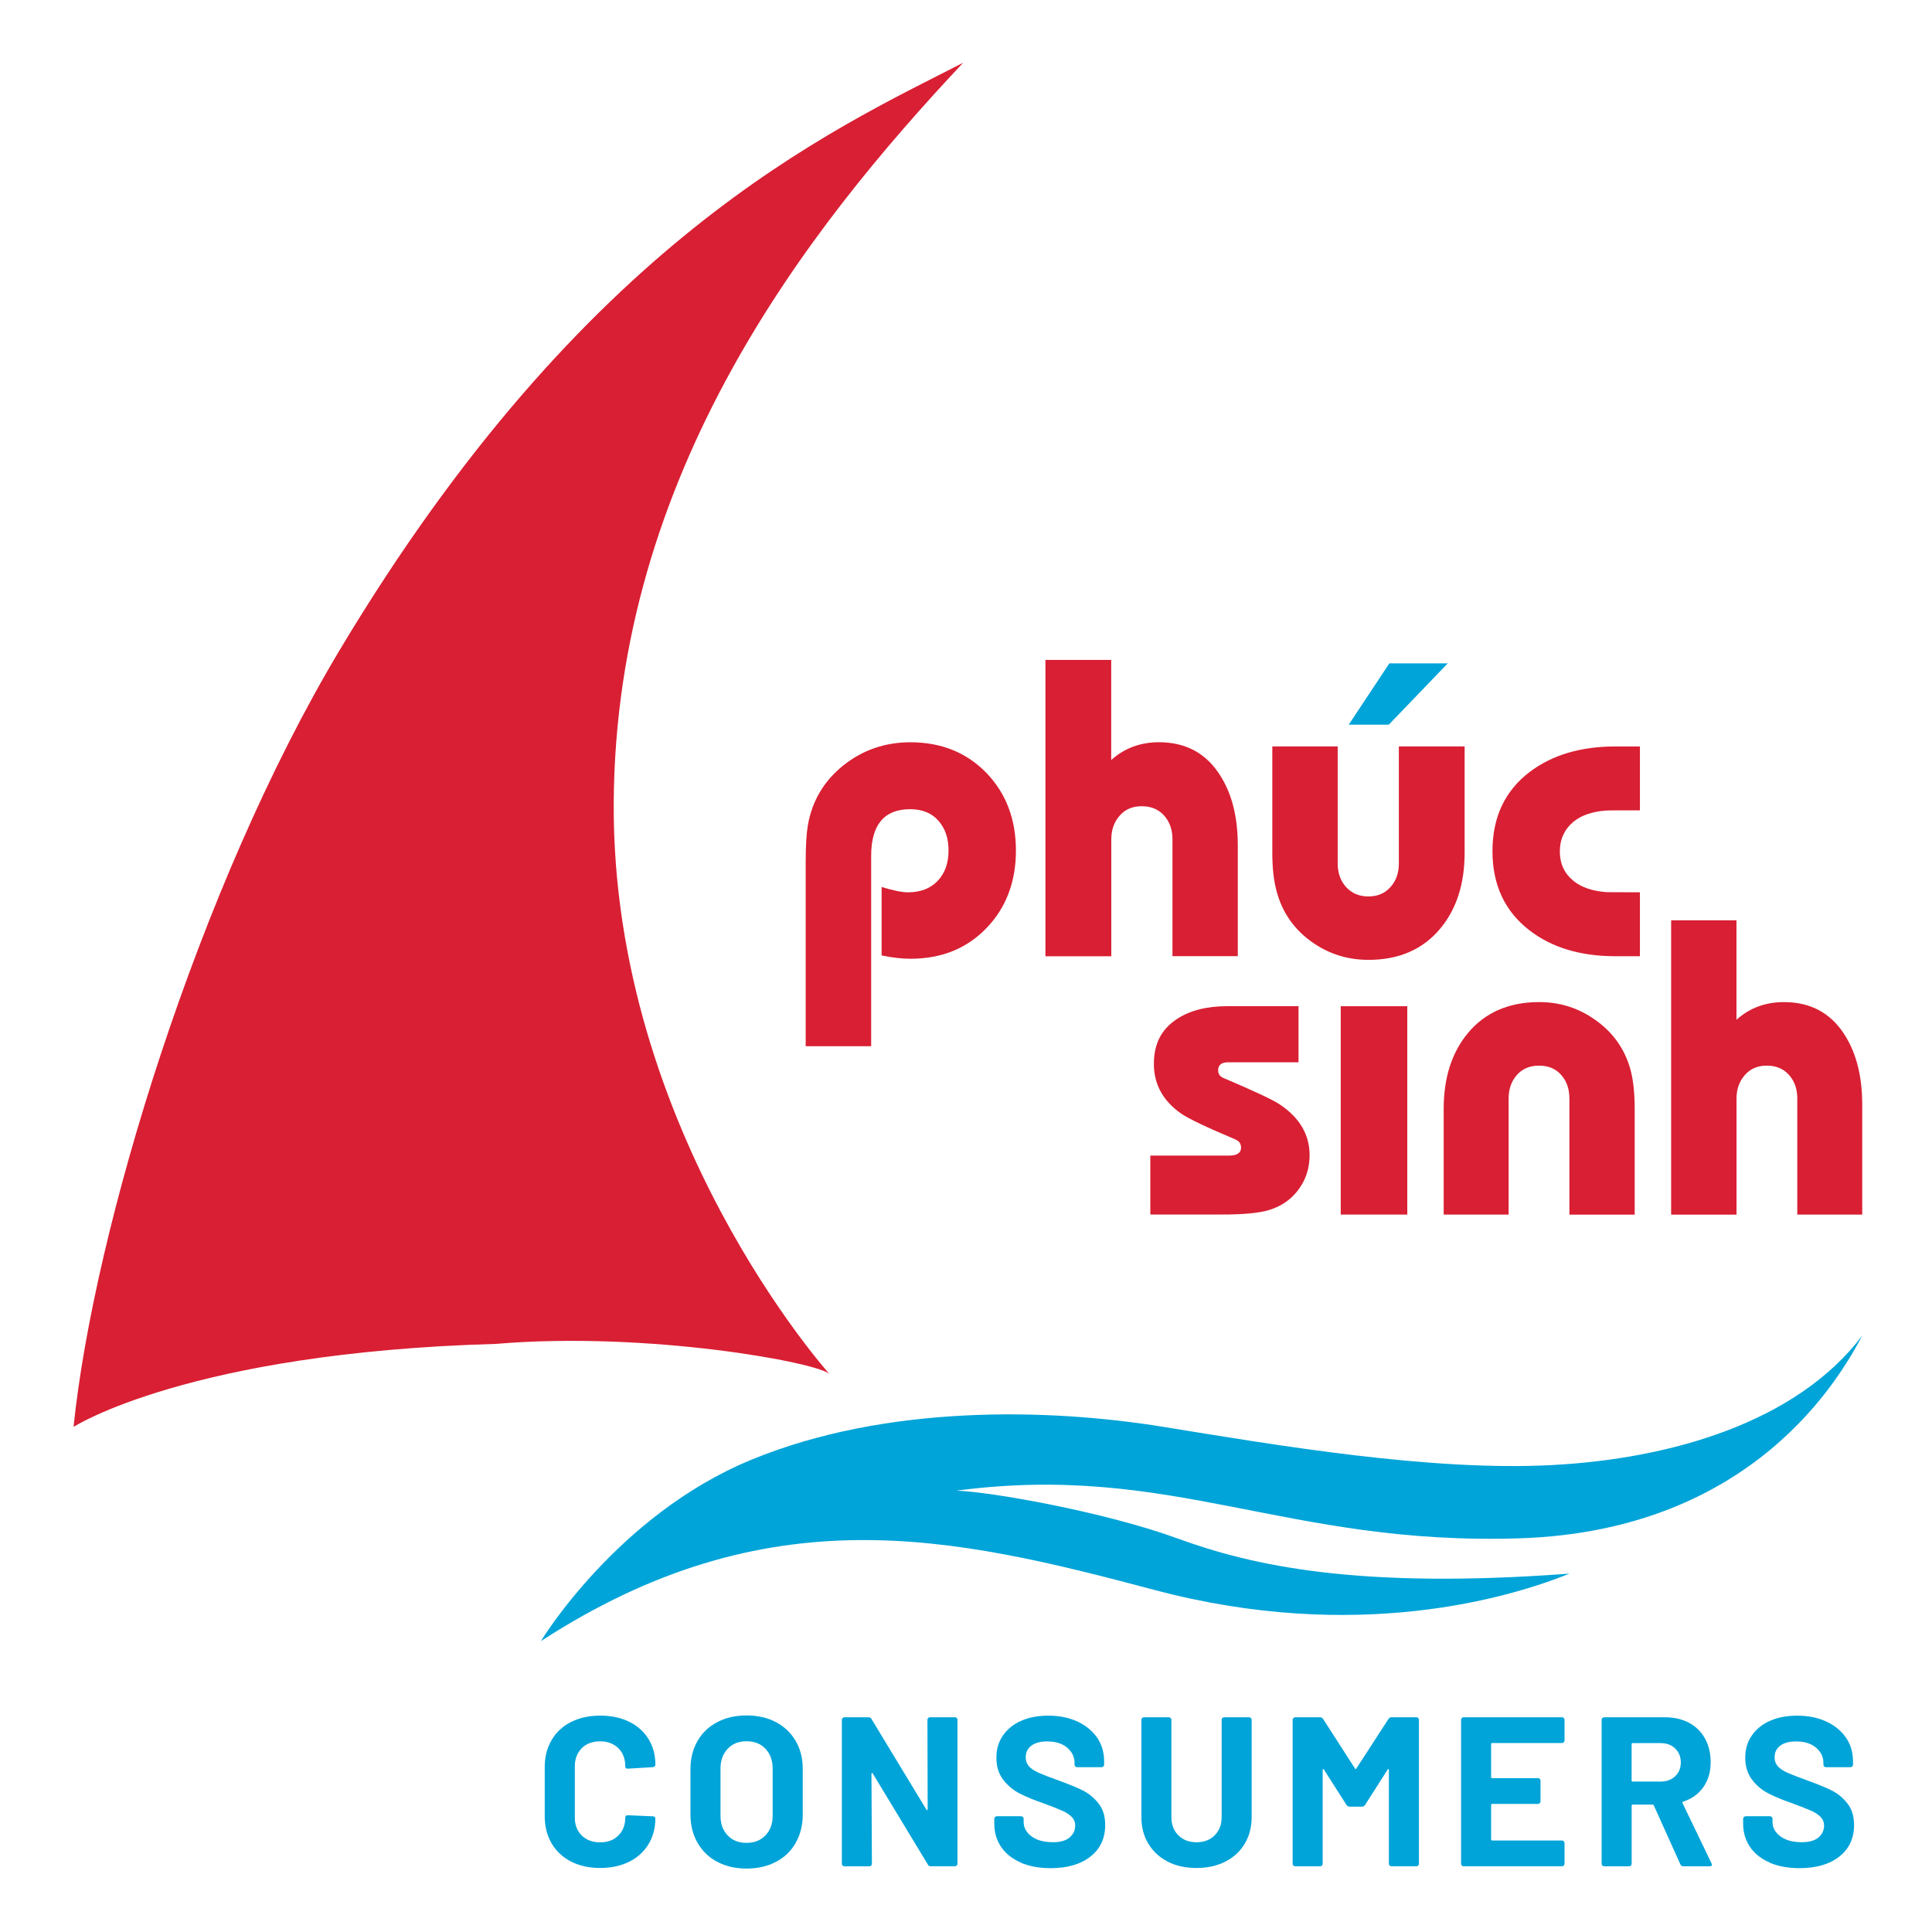
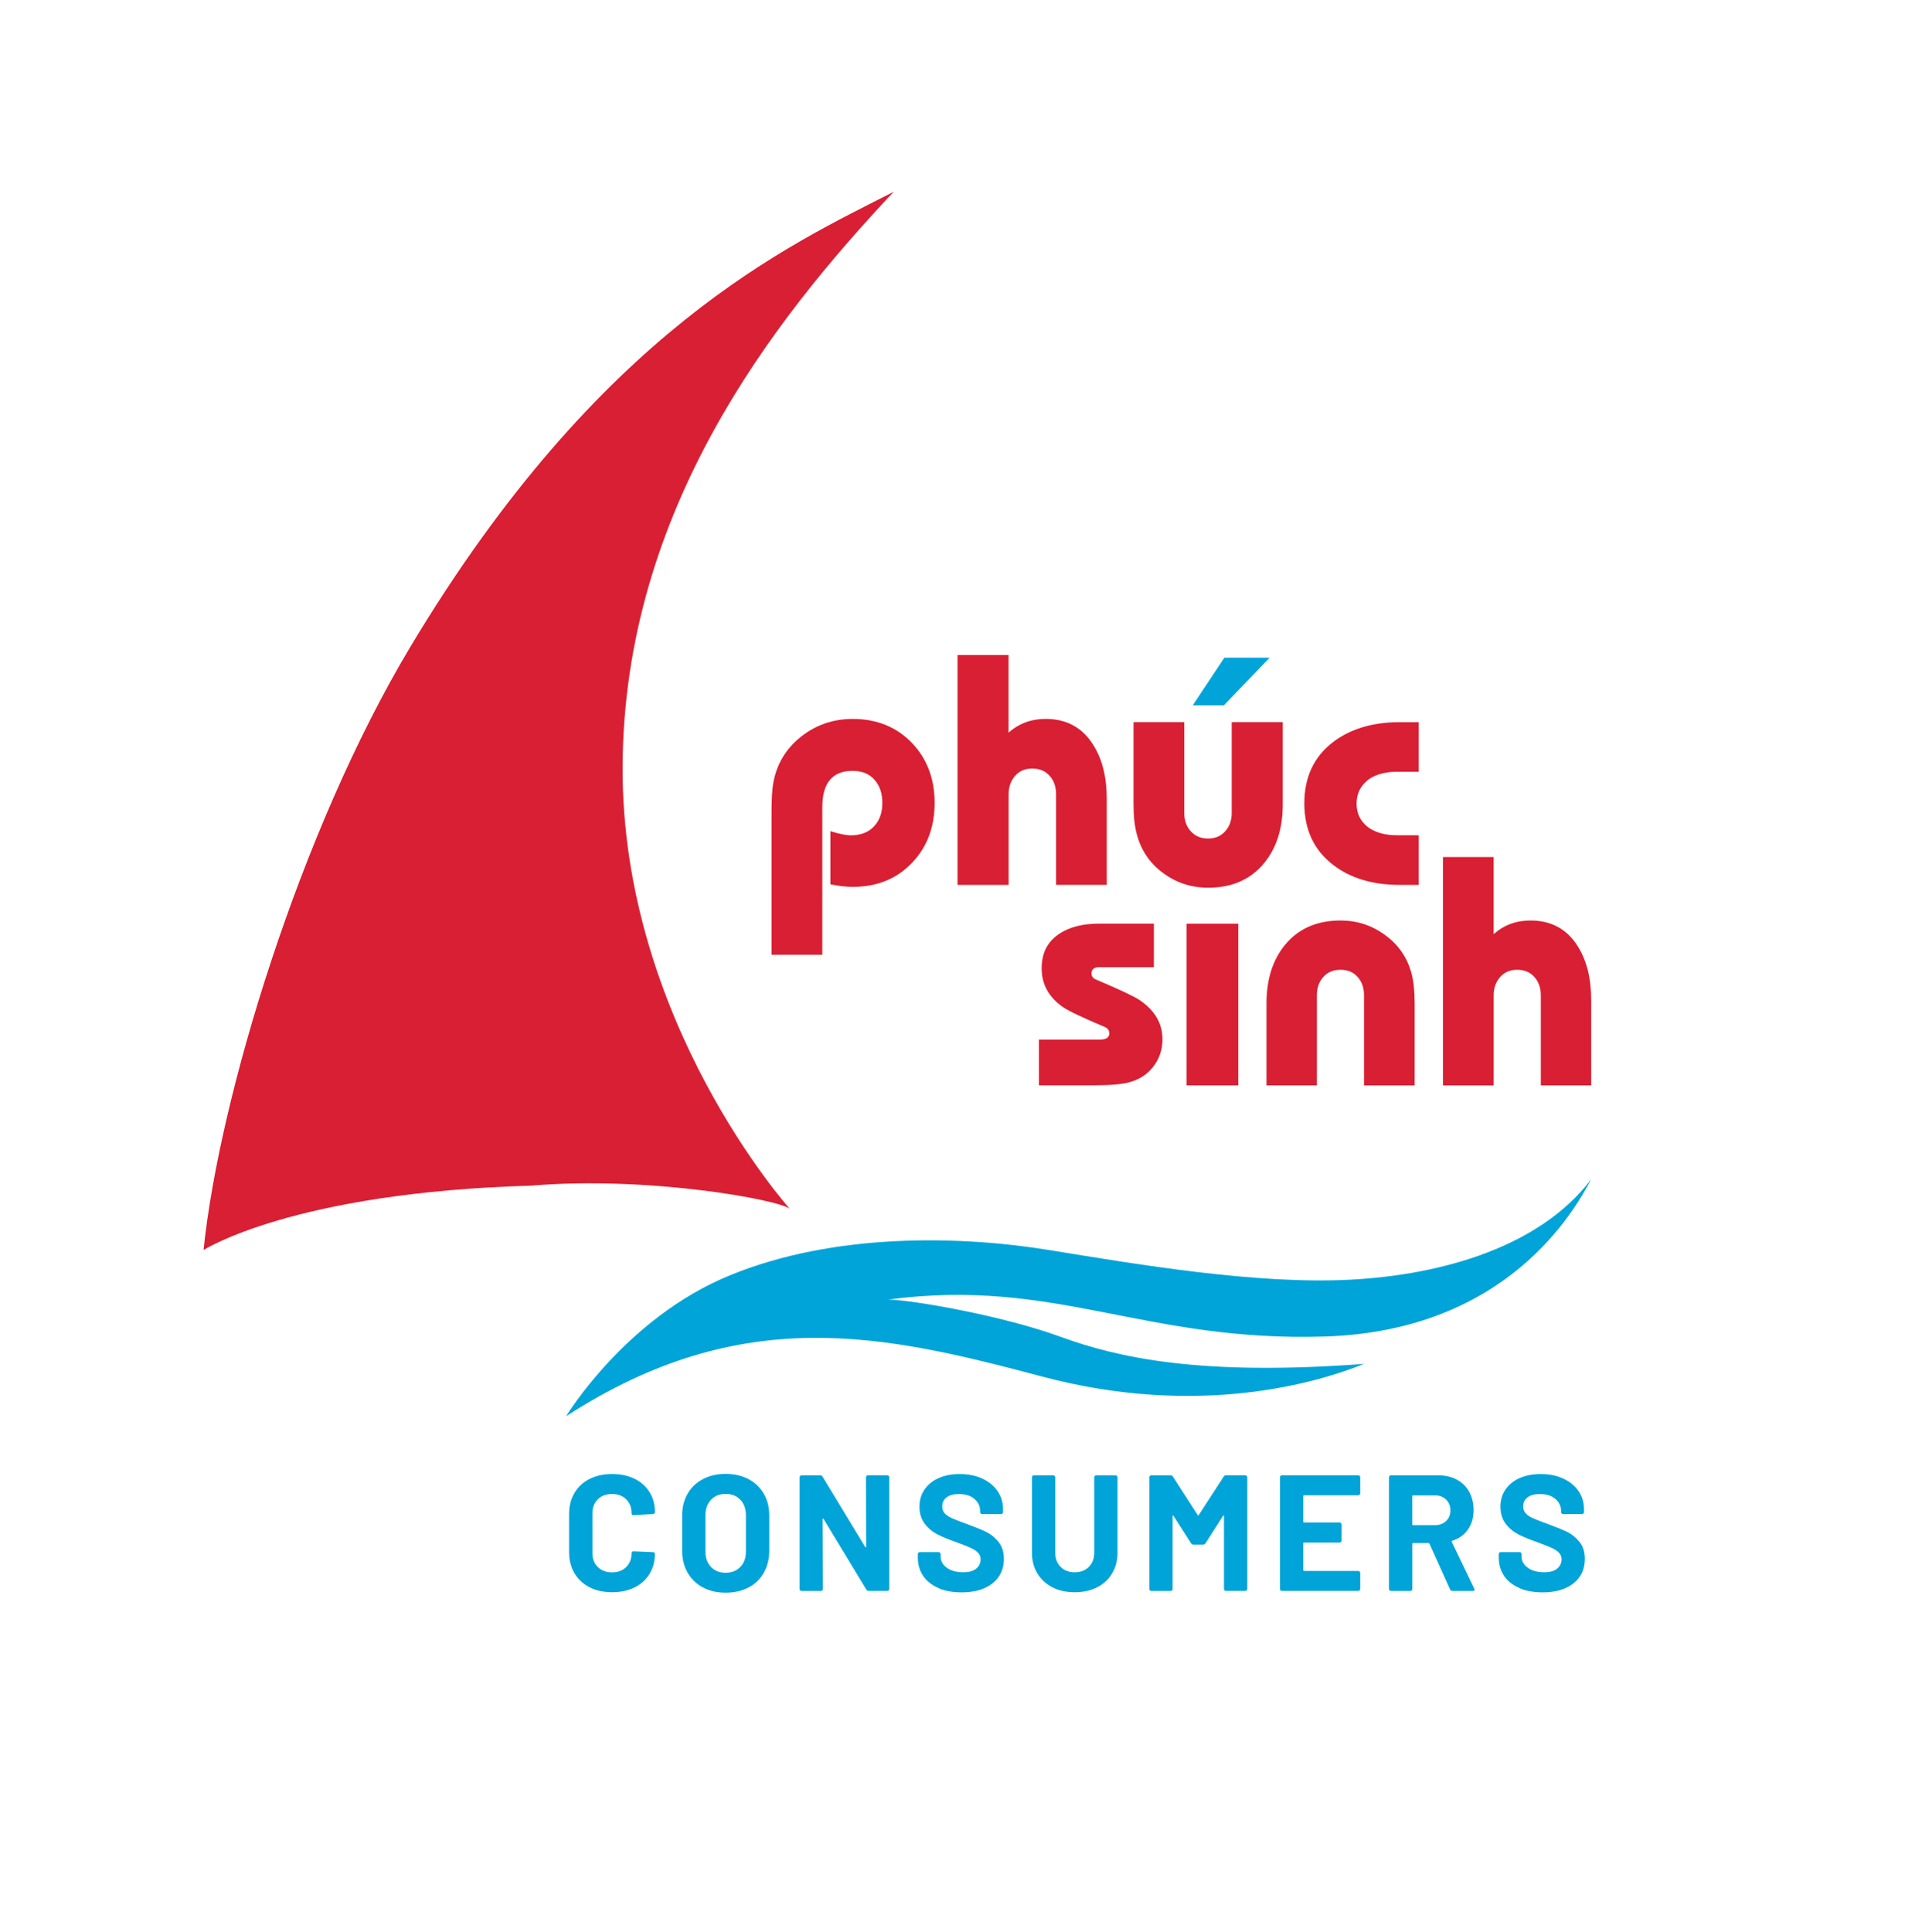
- <svg xmlns="http://www.w3.org/2000/svg" id="Layer_1" version="1.1" viewBox="43 42 440 440">
+ <svg xmlns="http://www.w3.org/2000/svg" id="Layer_1" version="1.1" viewBox="0 0 566.93 566.93">
  <defs>
    <style>
      .st0 {
        fill: #00a4d8;
      }

      .st1 {
        fill: #d91f33;
      }
    </style>
  </defs>
  <path class="st1" d="M59.74,366.97s26.17-16.93,96.22-18.91c34.65-2.92,73.35,4.25,75.95,6.87,0,0-49.56-55.09-49.14-130.09.41-75.03,44.06-130.72,79.58-168.55-30.34,15.58-86.01,40.32-141.92,133.64-32.38,54.04-56.11,132.37-60.68,177.05h0Z" />
  <g>
    <g>
      <polygon class="st0" points="350.16 207.04 359.41 193.08 372.71 193.08 359.29 207.04 350.16 207.04" />
      <g>
        <path class="st1" d="M226.49,280.3v-41.88c0-3.68.16-6.45.47-8.33.95-5.62,3.66-10.23,8.15-13.81,4.39-3.48,9.47-5.23,15.22-5.23,7.06,0,12.86,2.35,17.39,7.05,4.43,4.65,6.65,10.51,6.65,17.6s-2.22,12.99-6.65,17.6c-4.49,4.71-10.29,7.05-17.39,7.05-1.92,0-4.09-.25-6.55-.75v-15.6c2.63.81,4.63,1.22,5.99,1.22,2.86,0,5.11-.86,6.77-2.6s2.48-4.04,2.48-6.91-.77-5.04-2.3-6.8c-1.54-1.75-3.69-2.62-6.44-2.62-5.91,0-8.88,3.54-8.88,10.64v43.34h-14.88v.02Z" />
        <path class="st1" d="M281.09,259.75v-67.46h14.98v22.8c3.02-2.71,6.65-4.05,10.88-4.05,6.09,0,10.73,2.5,13.9,7.5,2.71,4.2,4.05,9.54,4.05,16.02v25.2h-14.88v-26.62c0-2.17-.62-3.96-1.89-5.39-1.26-1.42-2.96-2.14-5.1-2.14s-3.8.72-5.05,2.17c-1.27,1.45-1.89,3.23-1.89,5.38v26.62h-14.98v-.02Z" />
        <path class="st1" d="M347.65,211.99v26.62c0,2.17.61,3.94,1.84,5.33,1.29,1.47,3.01,2.22,5.15,2.22s3.84-.74,5.1-2.22c1.23-1.38,1.84-3.16,1.84-5.33v-26.62h14.98v24.21c0,7.1-1.86,12.86-5.56,17.29-3.95,4.74-9.41,7.11-16.34,7.11-4.9,0-9.29-1.42-13.19-4.29s-6.47-6.62-7.72-11.3c-.66-2.38-.99-5.33-.99-8.81v-24.21h14.9Z" />
        <path class="st1" d="M416.48,226.55c-4.99,0-7.6.01-7.82.05-3.08.25-5.5,1.08-7.26,2.5-2.11,1.76-3.16,4.04-3.16,6.82s1.05,5.04,3.16,6.74c1.76,1.41,4.18,2.25,7.26,2.5.19.04,2.79.05,7.82.05v14.56h-5.6c-7.95,0-14.46-1.96-19.55-5.89-5.62-4.33-8.43-10.35-8.43-18.04s2.81-13.7,8.43-18c5.12-3.89,11.64-5.84,19.55-5.84h5.6v14.56h0Z" />
      </g>
      <g>
        <path class="st1" d="M305,305.18h17.92c1.81,0,2.72-.61,2.72-1.82,0-.87-.43-1.5-1.31-1.87-6.59-2.78-10.68-4.73-12.31-5.86-4.15-2.9-6.23-6.68-6.23-11.33s1.74-7.89,5.2-10.2c2.97-1.96,6.81-2.95,11.55-2.95h16.19v12.78h-16.01c-1.53,0-2.3.61-2.3,1.82,0,.84.42,1.44,1.27,1.78,6.99,2.97,11.27,4.98,12.82,6.03,4.49,3.03,6.74,6.86,6.74,11.51,0,2.27-.5,4.35-1.5,6.23-1.75,3.21-4.43,5.34-8.05,6.37-2.22.62-5.69.93-10.44.93h-16.28v-13.43h0Z" />
        <path class="st1" d="M348.34,318.61v-47.45h15.16v47.45h-15.16Z" />
        <path class="st1" d="M400.42,318.61v-26.44c0-2.16-.61-3.94-1.86-5.35-1.23-1.42-2.92-2.13-5.04-2.13s-3.82.71-5.06,2.13c-1.26,1.42-1.88,3.21-1.88,5.35v26.44h-14.79v-24.06c0-7.05,1.82-12.79,5.47-17.22,3.93-4.74,9.36-7.11,16.28-7.11,4.84,0,9.21,1.42,13.1,4.29,3.9,2.85,6.48,6.59,7.72,11.21.62,2.33.93,5.29.93,8.85v24.06h-14.88Z" />
        <path class="st1" d="M423.59,318.61v-67.02h14.88v22.65c2.99-2.68,6.6-4.02,10.81-4.02,6.05,0,10.66,2.48,13.81,7.44,2.68,4.18,4.02,9.48,4.02,15.91v25.04h-14.79v-26.44c0-2.16-.62-3.94-1.88-5.35-1.25-1.42-2.95-2.13-5.06-2.13s-3.77.72-5.02,2.16c-1.26,1.44-1.88,3.21-1.88,5.34v26.44h-14.9Z" />
      </g>
    </g>
    <path class="st0" d="M166.16,415.79s17.37-28.81,48.03-41.37c30.65-12.61,67.6-11.72,93.84-7.45,26.21,4.27,60.84,10.11,88.22,8.7s55.96-9.78,70.87-29.5c-4.9,9.21-24.61,44.43-78,46.17-53.37,1.72-79.15-17.37-128.32-10.85,7.71.23,33.69,4.78,50.6,10.96,16.88,6.15,41.03,11.53,89.05,7.93-13.53,5.47-48.49,15.96-94.53,3.72-46.04-12.25-87.99-21.91-139.76,11.67h0Z" />
    <path class="st0" d="M173.04,465.95c-1.9-.98-3.38-2.37-4.42-4.14-1.03-1.77-1.56-3.83-1.56-6.15v-11.21c0-2.32.51-4.38,1.56-6.15,1.03-1.77,2.5-3.15,4.42-4.12s4.12-1.46,6.65-1.46,4.68.47,6.57,1.38c1.89.92,3.36,2.23,4.42,3.93s1.58,3.66,1.58,5.89c0,.29-.19.47-.59.54l-5.68.34h-.1c-.32,0-.49-.18-.49-.54,0-1.71-.53-3.09-1.58-4.12s-2.43-1.56-4.14-1.56-3.15.51-4.19,1.56-1.58,2.41-1.58,4.12v11.69c0,1.68.53,3.04,1.58,4.07s2.45,1.56,4.19,1.56,3.1-.51,4.14-1.56c1.05-1.03,1.58-2.39,1.58-4.07,0-.36.19-.54.59-.54l5.68.24c.16,0,.3.05.41.14s.17.22.17.34c0,2.23-.53,4.2-1.58,5.91s-2.51,3.04-4.42,3.98c-1.89.93-4.08,1.4-6.57,1.4s-4.74-.49-6.65-1.47v.02Z" />
    <path class="st0" d="M206.34,466.02c-1.93-1.03-3.41-2.48-4.49-4.35s-1.6-4-1.6-6.43v-10.38c0-2.39.54-4.51,1.6-6.36s2.56-3.27,4.49-4.29c1.93-1.02,4.14-1.53,6.67-1.53s4.79.51,6.72,1.53,3.41,2.45,4.49,4.29c1.07,1.84,1.6,3.96,1.6,6.36v10.38c0,2.42-.54,4.57-1.6,6.45s-2.56,3.32-4.49,4.33-4.17,1.53-6.72,1.53-4.74-.51-6.67-1.54ZM217.32,460c1.1-1.13,1.65-2.63,1.65-4.51v-10.67c0-1.87-.54-3.39-1.63-4.54-1.08-1.15-2.53-1.72-4.33-1.72s-3.21.57-4.29,1.72c-1.09,1.15-1.63,2.66-1.63,4.54v10.67c0,1.88.54,3.38,1.63,4.51,1.08,1.14,2.51,1.7,4.29,1.7s3.22-.56,4.31-1.7h0Z" />
    <path class="st0" d="M254.39,433.26c.11-.11.25-.17.41-.17h5.68c.16,0,.3.06.41.17.11.12.17.25.17.41v32.78c0,.17-.06.3-.17.41s-.25.17-.41.17h-5.48c-.32,0-.55-.13-.68-.38l-12.56-20.75c-.06-.1-.13-.13-.19-.12s-.1.08-.1.22l.1,20.46c0,.17-.06.3-.17.41s-.25.17-.41.17h-5.68c-.16,0-.3-.06-.41-.17-.12-.11-.17-.25-.17-.41v-32.78c0-.16.06-.3.17-.41.12-.11.25-.17.41-.17h5.48c.32,0,.55.13.68.38l12.51,20.65c.06.1.13.14.19.12.06-.01.1-.08.1-.22l-.05-20.37c0-.16.06-.3.17-.41Z" />
    <path class="st0" d="M275.51,466.19c-1.94-.83-3.44-2-4.49-3.54-1.05-1.53-1.58-3.32-1.58-5.36v-1.07c0-.16.06-.3.17-.41.11-.12.25-.17.41-.17h5.53c.16,0,.3.06.41.17.11.12.17.25.17.41v.73c0,1.29.6,2.38,1.8,3.27,1.2.89,2.81,1.33,4.85,1.33,1.71,0,2.99-.36,3.83-1.09.84-.73,1.26-1.63,1.26-2.69,0-.78-.26-1.42-.78-1.96s-1.22-1.01-2.11-1.4c-.89-.41-2.3-.96-4.24-1.68-2.17-.74-4-1.51-5.51-2.27-1.51-.78-2.77-1.83-3.78-3.17s-1.53-2.99-1.53-4.97.5-3.64,1.51-5.09c1.01-1.46,2.39-2.57,4.17-3.34,1.77-.78,3.83-1.16,6.15-1.16,2.45,0,4.65.43,6.57,1.31s3.42,2.1,4.51,3.66,1.63,3.39,1.63,5.46v.73c0,.16-.06.3-.17.41-.12.11-.25.17-.41.17h-5.58c-.16,0-.3-.06-.41-.17-.11-.12-.17-.25-.17-.41v-.4c0-1.35-.56-2.51-1.68-3.47s-2.65-1.42-4.59-1.42c-1.52,0-2.71.32-3.57.97s-1.28,1.53-1.28,2.67c0,.81.25,1.48.75,2.04.5.55,1.25,1.04,2.23,1.47.98.43,2.51,1.03,4.59,1.77,2.3.84,4.09,1.58,5.41,2.23,1.31.65,2.49,1.6,3.54,2.89s1.58,2.93,1.58,4.97c0,3.04-1.11,5.44-3.34,7.2-2.23,1.76-5.26,2.65-9.06,2.65-2.59,0-4.85-.41-6.79-1.23h-.01Z" />
    <path class="st0" d="M308.94,465.97c-1.89-.97-3.36-2.33-4.42-4.09s-1.58-3.8-1.58-6.08v-22.12c0-.16.06-.3.17-.41s.25-.17.41-.17h5.68c.16,0,.3.06.41.17.11.12.17.25.17.41v22.16c0,1.71.53,3.1,1.58,4.14,1.05,1.05,2.43,1.58,4.14,1.58s3.1-.53,4.14-1.58c1.05-1.05,1.58-2.43,1.58-4.14v-22.16c0-.16.06-.3.17-.41.12-.11.25-.17.41-.17h5.68c.16,0,.3.06.41.17.12.12.17.25.17.41v22.12c0,2.3-.53,4.32-1.58,6.08s-2.51,3.13-4.42,4.09c-1.89.97-4.08,1.45-6.57,1.45s-4.68-.48-6.57-1.45h.05Z" />
    <path class="st0" d="M359.89,433.09h5.68c.16,0,.3.06.41.17.11.12.17.25.17.41v32.78c0,.17-.06.3-.17.41s-.25.17-.41.17h-5.68c-.16,0-.3-.06-.41-.17-.12-.11-.17-.25-.17-.41v-21.38c0-.13-.04-.19-.1-.19s-.13.05-.19.14l-5.14,8.05c-.17.26-.38.38-.68.38h-2.86c-.29,0-.51-.13-.68-.38l-5.14-8.05c-.06-.1-.13-.13-.19-.12s-.1.08-.1.22v21.34c0,.17-.06.3-.17.41s-.25.17-.41.17h-5.68c-.16,0-.3-.06-.41-.17-.12-.11-.17-.25-.17-.41v-32.78c0-.16.06-.3.17-.41.12-.11.25-.17.41-.17h5.68c.29,0,.51.13.68.38l7.27,11.3c.1.19.19.19.29,0l7.33-11.3c.16-.26.38-.38.68-.38h-.02Z" />
    <path class="st0" d="M399.14,438.79c-.12.12-.25.17-.41.17h-15.9c-.16,0-.24.08-.24.24v7.52c0,.16.08.24.24.24h10.43c.16,0,.3.06.41.17.12.12.17.25.17.41v4.71c0,.16-.06.3-.17.41s-.25.17-.41.17h-10.43c-.16,0-.24.08-.24.24v7.85c0,.16.08.24.24.24h15.9c.16,0,.3.06.41.17s.17.25.17.41v4.71c0,.17-.06.3-.17.41s-.25.17-.41.17h-22.4c-.16,0-.3-.06-.41-.17-.12-.11-.17-.25-.17-.41v-32.78c0-.16.06-.3.17-.41.12-.11.25-.17.41-.17h22.4c.16,0,.3.06.41.17.11.12.17.25.17.41v4.71c0,.17-.06.3-.17.41v.04Z" />
    <path class="st0" d="M425.7,466.6l-6.06-13.43c-.06-.13-.16-.19-.29-.19h-4.51c-.16,0-.24.08-.24.24v13.24c0,.17-.06.3-.17.41s-.25.17-.41.17h-5.68c-.16,0-.3-.06-.41-.17-.12-.11-.17-.25-.17-.41v-32.78c0-.16.06-.3.17-.41.12-.11.25-.17.41-.17h13.87c2.07,0,3.89.42,5.46,1.26,1.57.84,2.78,2.04,3.64,3.59.85,1.56,1.28,3.34,1.28,5.39,0,2.2-.55,4.08-1.65,5.65s-2.63,2.68-4.61,3.32c-.17.06-.22.18-.14.34l6.6,13.72c.06.13.1.23.1.29,0,.26-.18.38-.54.38h-5.96c-.32,0-.55-.14-.68-.43h0ZM414.59,439.2v8.3c0,.17.08.24.24.24h6.36c1.35,0,2.47-.41,3.32-1.21s1.28-1.86,1.28-3.15-.43-2.35-1.28-3.17c-.86-.83-1.96-1.23-3.32-1.23h-6.36c-.16,0-.24.08-.24.24h0Z" />
    <path class="st0" d="M446.06,466.19c-1.94-.83-3.44-2-4.49-3.54-1.05-1.53-1.58-3.32-1.58-5.36v-1.07c0-.16.06-.3.17-.41.11-.12.25-.17.41-.17h5.53c.16,0,.3.06.41.17.11.12.17.25.17.41v.73c0,1.29.6,2.38,1.8,3.27,1.2.89,2.81,1.33,4.85,1.33,1.71,0,2.99-.36,3.83-1.09.84-.73,1.26-1.63,1.26-2.69,0-.78-.26-1.42-.78-1.96s-1.22-1.01-2.11-1.4c-.89-.41-2.3-.96-4.24-1.68-2.17-.74-4-1.51-5.51-2.27-1.51-.78-2.77-1.83-3.78-3.17s-1.53-2.99-1.53-4.97.5-3.64,1.51-5.09c1.01-1.46,2.39-2.57,4.17-3.34,1.77-.78,3.83-1.16,6.15-1.16,2.45,0,4.65.43,6.57,1.31s3.42,2.1,4.51,3.66,1.63,3.39,1.63,5.46v.73c0,.16-.06.3-.17.41-.12.11-.25.17-.41.17h-5.58c-.16,0-.3-.06-.41-.17-.11-.12-.17-.25-.17-.41v-.4c0-1.35-.56-2.51-1.68-3.47s-2.65-1.42-4.59-1.42c-1.52,0-2.71.32-3.57.97s-1.28,1.53-1.28,2.67c0,.81.25,1.48.75,2.04.5.55,1.25,1.04,2.23,1.47.98.43,2.51,1.03,4.59,1.77,2.3.84,4.09,1.58,5.41,2.23,1.31.65,2.49,1.6,3.54,2.89s1.58,2.93,1.58,4.97c0,3.04-1.11,5.44-3.34,7.2-2.23,1.76-5.26,2.65-9.06,2.65-2.59,0-4.85-.41-6.79-1.23h-.01Z" />
  </g>
</svg>
